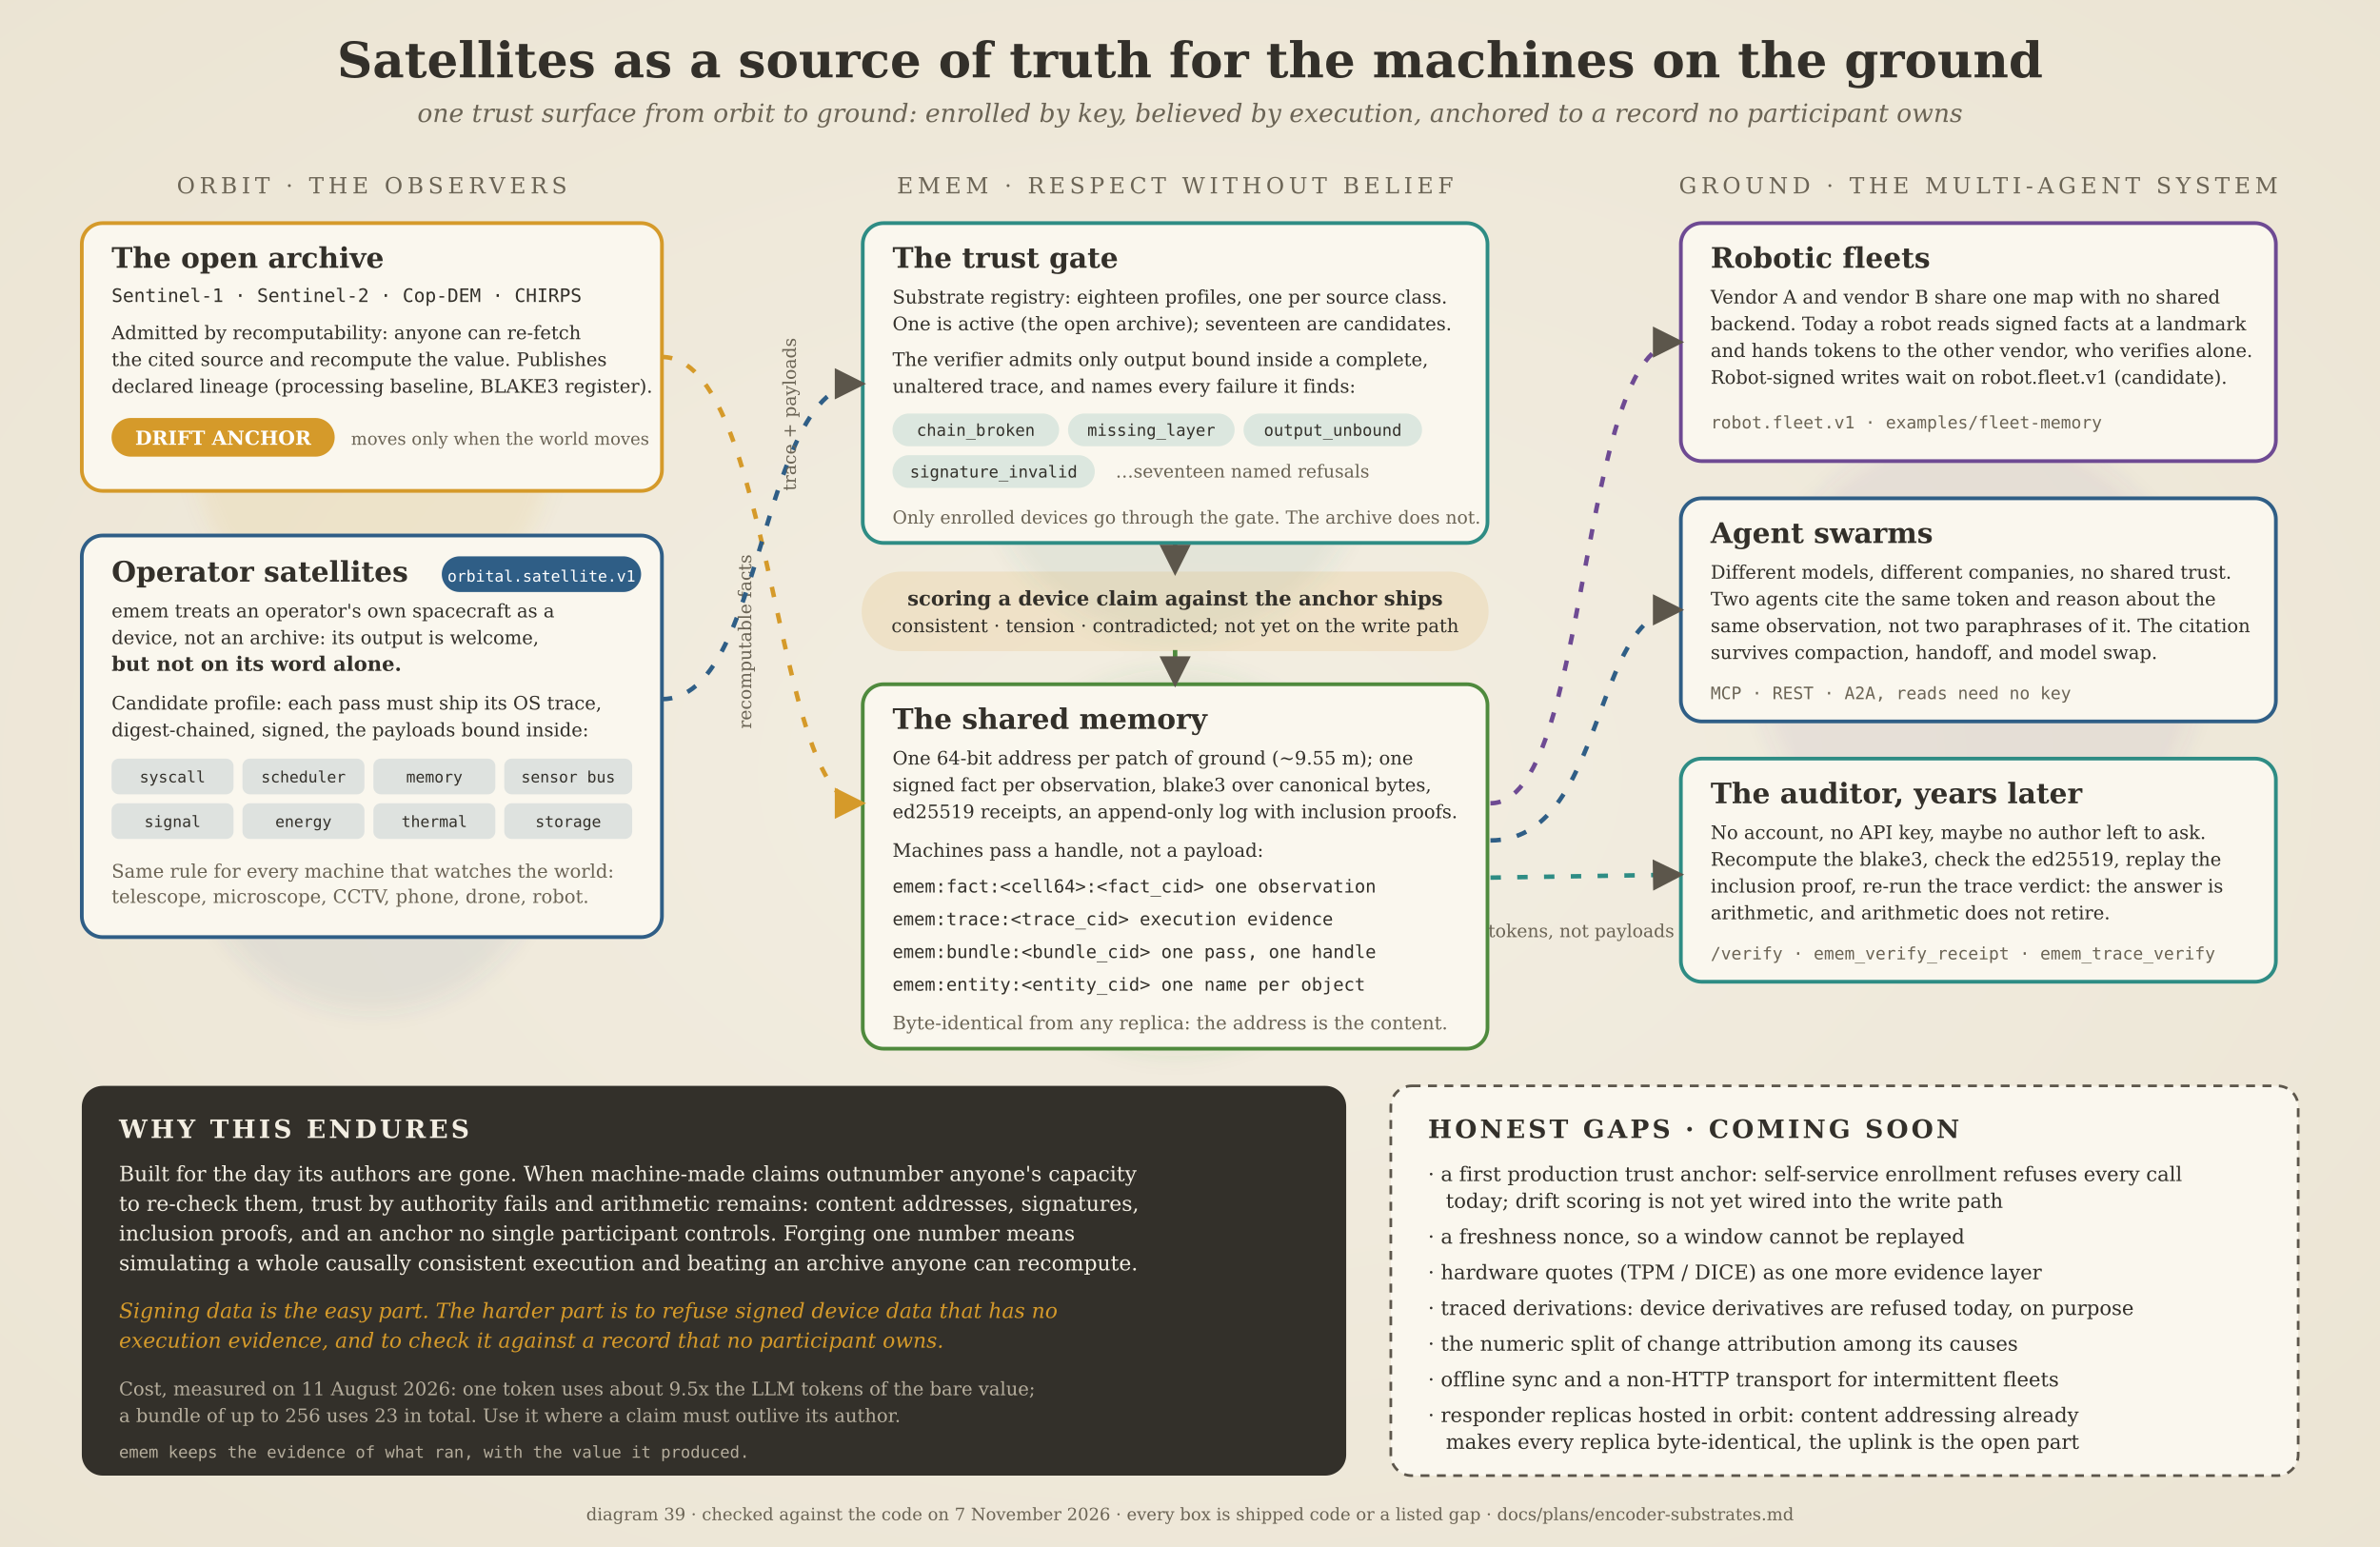
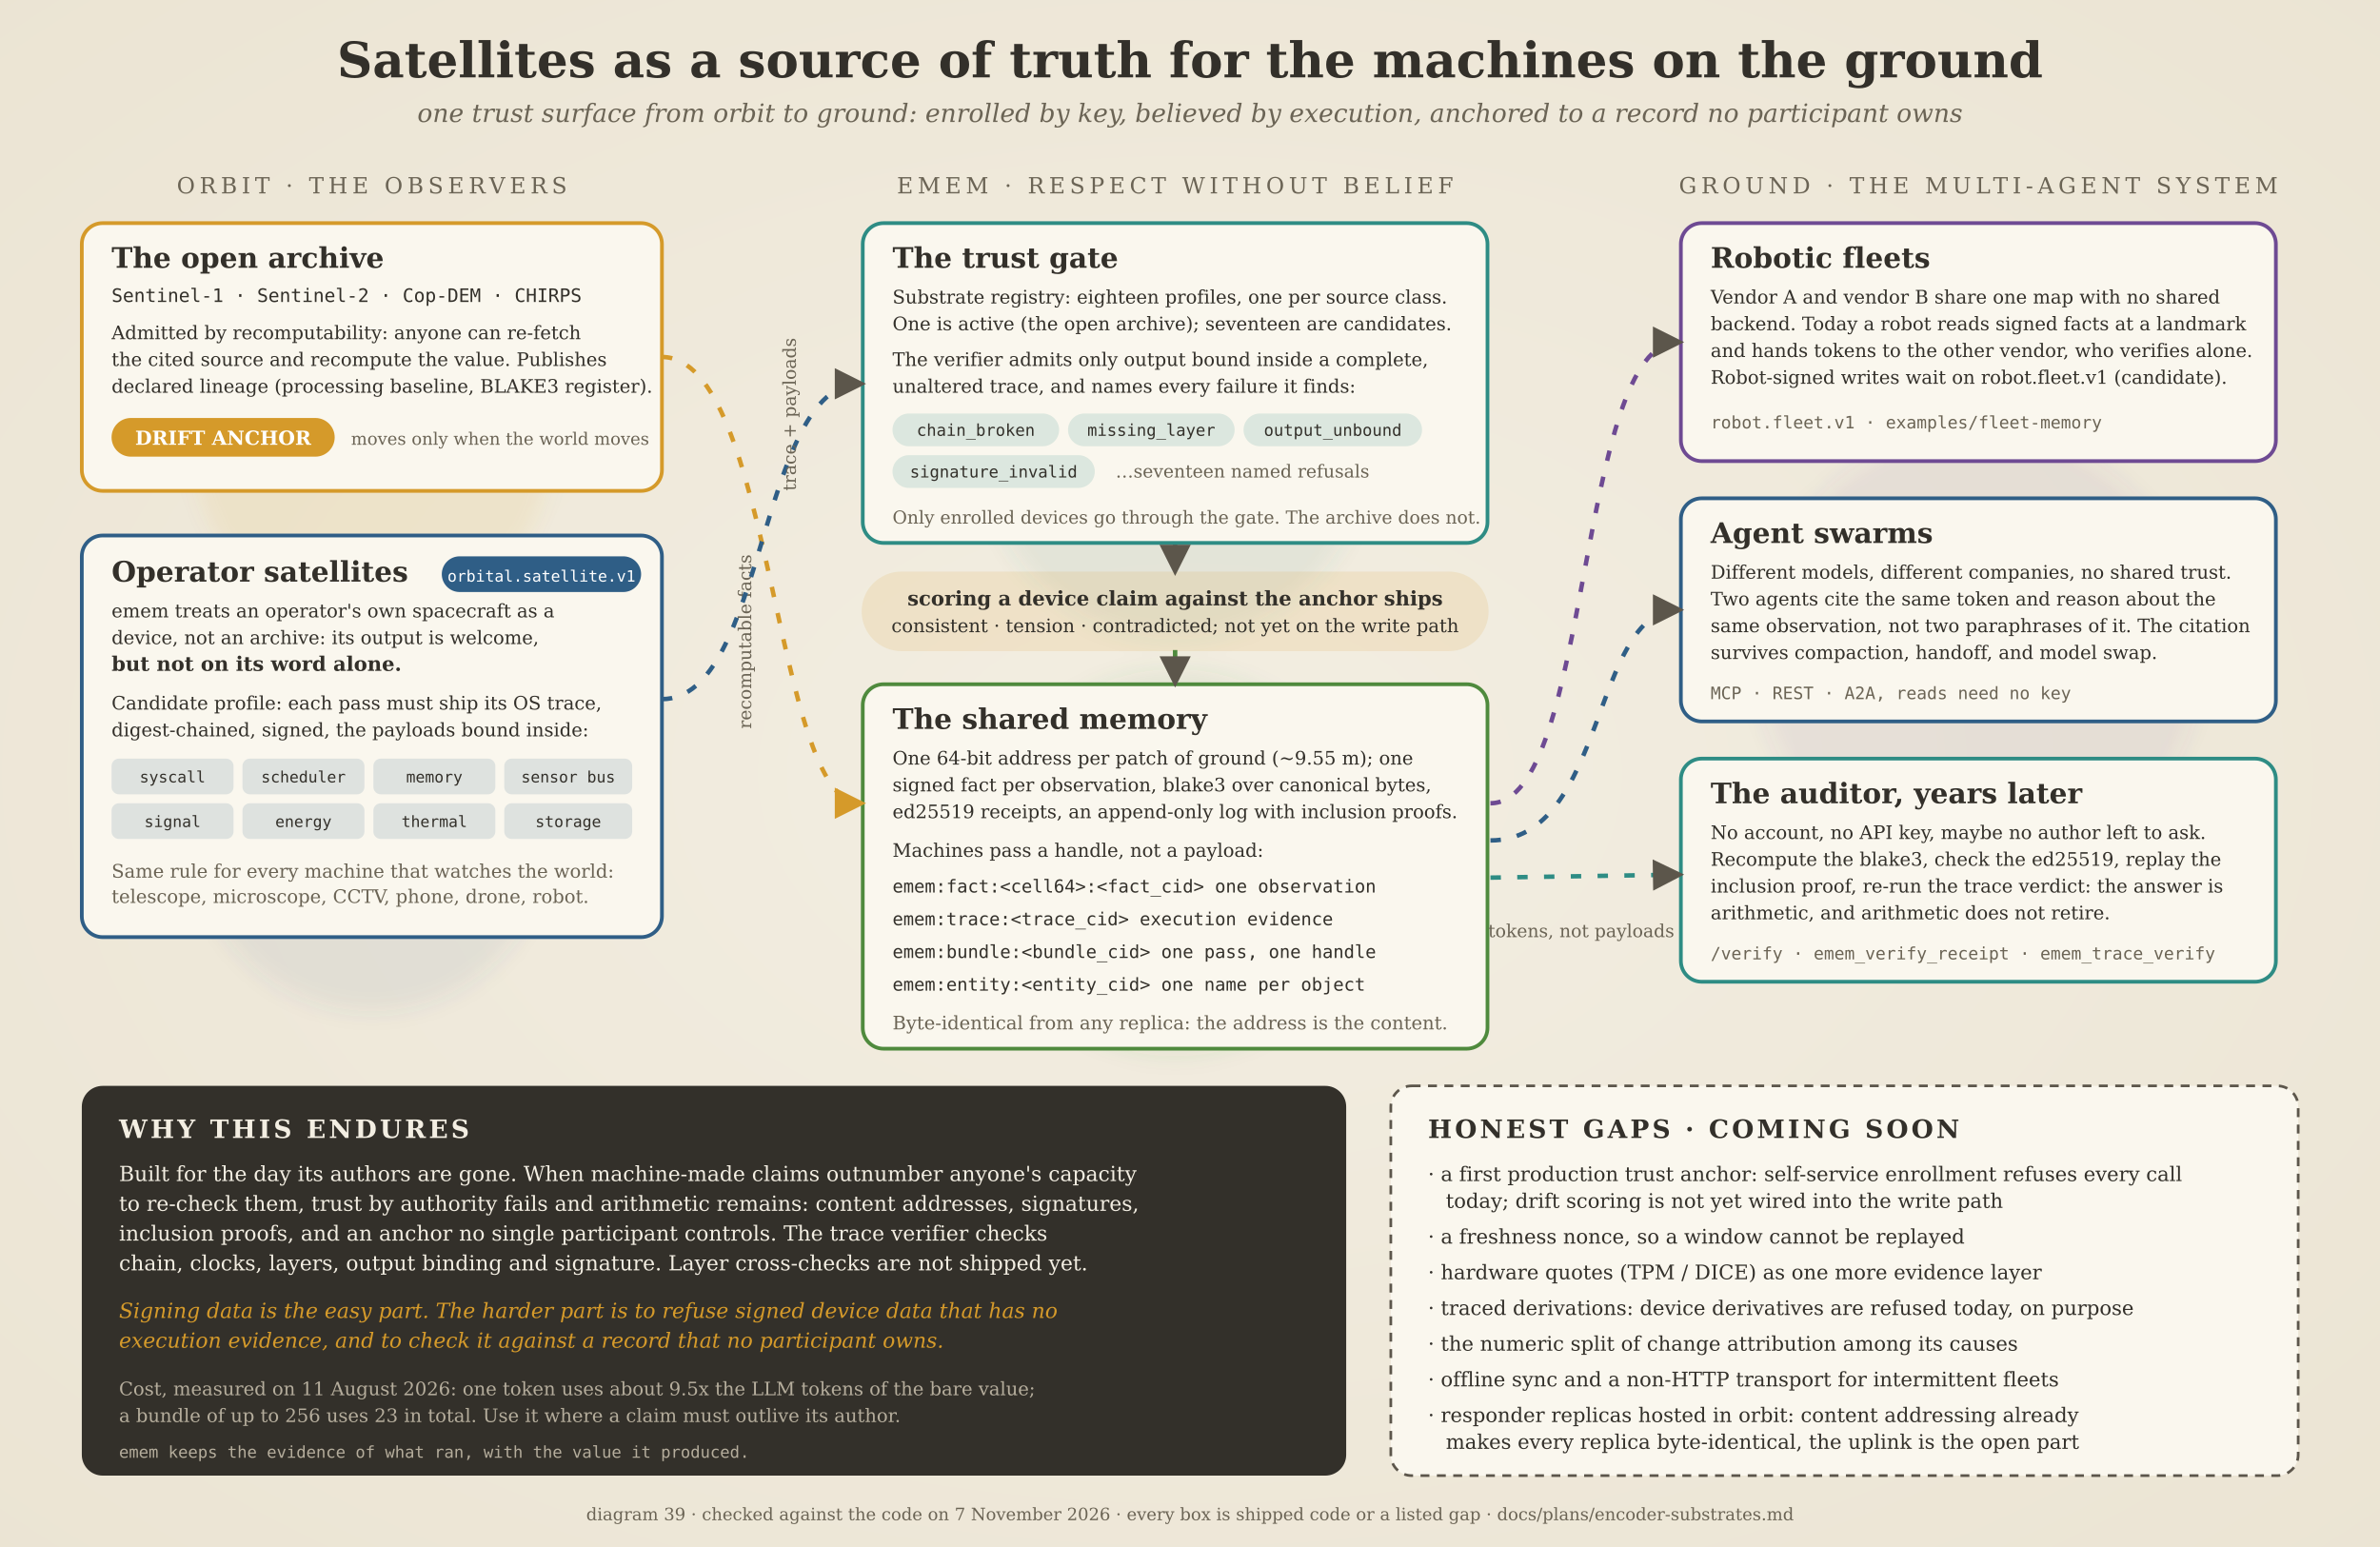
<svg xmlns="http://www.w3.org/2000/svg" viewBox="0 0 1600 1040" width="1600" height="1040" role="img" lang="en" aria-labelledby="title">
  <defs>
    <radialGradient id="paper" cx="50%" cy="50%" r="72%">
      <stop offset="0%" stop-color="#f3eee2" />
      <stop offset="100%" stop-color="#ebe4d3" />
    </radialGradient>
    <filter id="blur" x="-30%" y="-30%" width="160%" height="160%">
      <feGaussianBlur stdDeviation="7" />
    </filter>
    <marker id="arr" viewBox="0 0 10 10" refX="8" refY="5" markerWidth="7" markerHeight="7" orient="auto-start-reverse">
      <path d="M0,0 L10,5 L0,10 z" fill="#5c564b" />
    </marker>
    <marker id="arrAmber" viewBox="0 0 10 10" refX="8" refY="5" markerWidth="7" markerHeight="7" orient="auto-start-reverse">
      <path d="M0,0 L10,5 L0,10 z" fill="#d59a2a" />
    </marker>
    <style>
.flowline{stroke-dasharray:7 11;animation:emflow 1.25s linear infinite}
@keyframes emflow{to{stroke-dashoffset:-18}}
.pulse{animation:empulse 3.4s ease-in-out infinite}
@keyframes empulse{0%,100%{opacity:.35}50%{opacity:1}}
@media(prefers-reduced-motion:reduce){.flowline{animation:none}.pulse{animation:none}}
.h{font-family:Georgia,'DejaVu Serif',serif;fill:#33302a}
.m{font-family:'DejaVu Sans Mono','JetBrains Mono',ui-monospace,monospace;fill:#33302a}
.dim{fill:#6b6455}
</style>
  </defs>
  <rect width="1600" height="1040" fill="url(#paper)" />
  <g filter="url(#blur)">
    <circle cx="250" cy="300" r="120" fill="#d59a2a" opacity="0.08" />
    <circle cx="250" cy="560" r="120" fill="#2f5e86" opacity="0.08" />
    <circle cx="790" cy="300" r="130" fill="#2e8c84" opacity="0.08" />
    <circle cx="790" cy="580" r="130" fill="#4f8a3d" opacity="0.08" />
    <circle cx="1330" cy="440" r="150" fill="#6e4a93" opacity="0.07" />
  </g>
  <text x="800" y="52" text-anchor="middle" class="h" font-size="33" font-weight="bold">Satellites as a source of truth for the machines on the ground</text>
  <text x="800" y="82" text-anchor="middle" class="h dim" font-size="17" font-style="italic">one trust surface from orbit to ground: enrolled by key, believed by execution, anchored to a record no participant owns</text>
  <text x="250" y="130" text-anchor="middle" class="h dim" font-size="15" letter-spacing="3">ORBIT · THE OBSERVERS</text>
  <rect x="55" y="150" width="390" height="180" rx="14" fill="#faf7ee" stroke="#d59a2a" stroke-width="2.5" />
  <text x="75" y="180" class="h" font-size="19" font-weight="bold">The open archive</text>
  <text x="75" y="203" class="m" font-size="12.5">Sentinel-1 · Sentinel-2 · Cop-DEM · CHIRPS</text>
  <text x="75" y="228" class="h" font-size="12.5">Admitted by recomputability: anyone can re-fetch</text>
  <text x="75" y="246" class="h" font-size="12.5">the cited source and recompute the value. Publishes</text>
  <text x="75" y="264" class="h" font-size="12.5">declared lineage (processing baseline, BLAKE3 register).</text>
  <rect x="75" y="281" width="150" height="26" rx="13" fill="#d59a2a" />
  <text x="150" y="299" text-anchor="middle" class="h" font-size="13" font-weight="bold" style="fill:#fff">DRIFT ANCHOR</text>
  <text x="236" y="299" class="h dim" font-size="11.5">moves only when the world moves</text>
  <rect x="55" y="360" width="390" height="270" rx="14" fill="#faf7ee" stroke="#2f5e86" stroke-width="2.5" />
  <text x="75" y="391" class="h" font-size="19" font-weight="bold">Operator satellites</text>
  <rect x="297" y="374" width="134" height="24" rx="12" fill="#2f5e86" />
  <text x="364" y="391" text-anchor="middle" class="m" font-size="10.5" style="fill:#fff">orbital.satellite.v1</text>
  <text x="75" y="415" class="h" font-size="12.5">emem treats an operator's own spacecraft as a</text>
  <text x="75" y="433" class="h" font-size="12.5">device, not an archive: its output is welcome,</text>
  <text x="75" y="451" class="h" font-size="13.5" font-weight="bold">but not on its word alone.</text>
  <text x="75" y="477" class="h" font-size="12.5">Candidate profile: each pass must ship its OS trace,</text>
  <text x="75" y="495" class="h" font-size="12.5">digest-chained, signed, the payloads bound inside:</text>
  <g class="m" font-size="10.5">
    <rect x="75" y="510" width="82" height="24" rx="5" fill="#2f5e86" opacity="0.14" />
    <text x="116" y="526" text-anchor="middle">syscall</text>
    <rect x="163" y="510" width="82" height="24" rx="5" fill="#2f5e86" opacity="0.14" />
    <text x="204" y="526" text-anchor="middle">scheduler</text>
    <rect x="251" y="510" width="82" height="24" rx="5" fill="#2f5e86" opacity="0.14" />
    <text x="292" y="526" text-anchor="middle">memory</text>
    <rect x="339" y="510" width="86" height="24" rx="5" fill="#2f5e86" opacity="0.14" />
    <text x="382" y="526" text-anchor="middle">sensor bus</text>
    <rect x="75" y="540" width="82" height="24" rx="5" fill="#2f5e86" opacity="0.14" />
    <text x="116" y="556" text-anchor="middle">signal</text>
    <rect x="163" y="540" width="82" height="24" rx="5" fill="#2f5e86" opacity="0.14" />
    <text x="204" y="556" text-anchor="middle">energy</text>
    <rect x="251" y="540" width="82" height="24" rx="5" fill="#2f5e86" opacity="0.14" />
    <text x="292" y="556" text-anchor="middle">thermal</text>
    <rect x="339" y="540" width="86" height="24" rx="5" fill="#2f5e86" opacity="0.14" />
    <text x="382" y="556" text-anchor="middle">storage</text>
  </g>
  <text x="75" y="590" class="h dim" font-size="12.5">Same rule for every machine that watches the world:</text>
  <text x="75" y="607" class="h dim" font-size="12.5">telescope, microscope, CCTV, phone, drone, robot.</text>
  <text x="790" y="130" text-anchor="middle" class="h dim" font-size="15" letter-spacing="3">EMEM · RESPECT WITHOUT BELIEF</text>
  <rect x="580" y="150" width="420" height="215" rx="14" fill="#faf7ee" stroke="#2e8c84" stroke-width="2.5" />
  <text x="600" y="180" class="h" font-size="19" font-weight="bold">The trust gate</text>
  <text x="600" y="204" class="h" font-size="12.5">Substrate registry: eighteen profiles, one per source class.</text>
  <text x="600" y="222" class="h" font-size="12.5">One is active (the open archive); seventeen are candidates.</text>
  <text x="600" y="246" class="h" font-size="12.5">The verifier admits only output bound inside a complete,</text>
  <text x="600" y="264" class="h" font-size="12.5">unaltered trace, and names every failure it finds:</text>
  <g class="m" font-size="11">
    <rect x="600" y="278" width="112" height="22" rx="11" fill="#2e8c84" opacity="0.15" />
    <text x="656" y="293" text-anchor="middle">chain_broken</text>
    <rect x="718" y="278" width="112" height="22" rx="11" fill="#2e8c84" opacity="0.15" />
    <text x="774" y="293" text-anchor="middle">missing_layer</text>
    <rect x="836" y="278" width="120" height="22" rx="11" fill="#2e8c84" opacity="0.15" />
    <text x="896" y="293" text-anchor="middle">output_unbound</text>
    <rect x="600" y="306" width="136" height="22" rx="11" fill="#2e8c84" opacity="0.15" />
    <text x="668" y="321" text-anchor="middle">signature_invalid</text>
    <text x="750" y="321" class="h dim" font-size="12">…seventeen named refusals</text>
  </g>
  <text x="600" y="352" class="h dim" font-size="12">Only enrolled devices go through the gate. The archive does not.</text>
  <rect x="580" y="385" width="420" height="52" rx="26" fill="#d59a2a" opacity="0.13" stroke="#d59a2a" stroke-width="1.5" />
  <text x="790" y="407" text-anchor="middle" class="h" font-size="13.5" font-weight="bold">scoring a device claim against the anchor ships</text>
  <text x="790" y="425" text-anchor="middle" class="h" font-size="12.5">consistent · tension · contradicted; not yet on the write path</text>
  <rect x="580" y="460" width="420" height="245" rx="14" fill="#faf7ee" stroke="#4f8a3d" stroke-width="2.5" />
  <text x="600" y="490" class="h" font-size="19" font-weight="bold">The shared memory</text>
  <text x="600" y="514" class="h" font-size="12.5">One 64-bit address per patch of ground (~9.55 m); one</text>
  <text x="600" y="532" class="h" font-size="12.5">signed fact per observation, blake3 over canonical bytes,</text>
  <text x="600" y="550" class="h" font-size="12.5">ed25519 receipts, an append-only log with inclusion proofs.</text>
  <text x="600" y="576" class="h" font-size="12.5">Machines pass a handle, not a payload:</text>
  <g class="m" font-size="12">
    <text x="600" y="600">emem:fact:&lt;cell64&gt;:&lt;fact_cid&gt;  one observation</text>
    <text x="600" y="622">emem:trace:&lt;trace_cid&gt;       execution evidence</text>
    <text x="600" y="644">emem:bundle:&lt;bundle_cid&gt;     one pass, one handle</text>
    <text x="600" y="666">emem:entity:&lt;entity_cid&gt;     one name per object</text>
  </g>
  <text x="600" y="692" class="h dim" font-size="12.5">Byte-identical from any replica: the address is the content.</text>
  <text x="1330" y="130" text-anchor="middle" class="h dim" font-size="15" letter-spacing="3">GROUND · THE MULTI-AGENT SYSTEM</text>
  <rect x="1130" y="150" width="400" height="160" rx="14" fill="#faf7ee" stroke="#6e4a93" stroke-width="2.5" />
  <text x="1150" y="180" class="h" font-size="19" font-weight="bold">Robotic fleets</text>
  <text x="1150" y="204" class="h" font-size="12.5">Vendor A and vendor B share one map with no shared</text>
  <text x="1150" y="222" class="h" font-size="12.5">backend. Today a robot reads signed facts at a landmark</text>
  <text x="1150" y="240" class="h" font-size="12.5">and hands tokens to the other vendor, who verifies alone.</text>
  <text x="1150" y="258" class="h" font-size="12.5">Robot-signed writes wait on robot.fleet.v1 (candidate).</text>
  <text x="1150" y="288" class="m dim" font-size="11.5">robot.fleet.v1 · examples/fleet-memory</text>
  <rect x="1130" y="335" width="400" height="150" rx="14" fill="#faf7ee" stroke="#2f5e86" stroke-width="2.5" />
  <text x="1150" y="365" class="h" font-size="19" font-weight="bold">Agent swarms</text>
  <text x="1150" y="389" class="h" font-size="12.5">Different models, different companies, no shared trust.</text>
  <text x="1150" y="407" class="h" font-size="12.5">Two agents cite the same token and reason about the</text>
  <text x="1150" y="425" class="h" font-size="12.5">same observation, not two paraphrases of it. The citation</text>
  <text x="1150" y="443" class="h" font-size="12.5">survives compaction, handoff, and model swap.</text>
  <text x="1150" y="470" class="m dim" font-size="11.5">MCP · REST · A2A, reads need no key</text>
  <rect x="1130" y="510" width="400" height="150" rx="14" fill="#faf7ee" stroke="#2e8c84" stroke-width="2.5" />
  <text x="1150" y="540" class="h" font-size="19" font-weight="bold">The auditor, years later</text>
  <text x="1150" y="564" class="h" font-size="12.5">No account, no API key, maybe no author left to ask.</text>
  <text x="1150" y="582" class="h" font-size="12.5">Recompute the blake3, check the ed25519, replay the</text>
  <text x="1150" y="600" class="h" font-size="12.5">inclusion proof, re-run the trace verdict: the answer is</text>
  <text x="1150" y="618" class="h" font-size="12.5">arithmetic, and arithmetic does not retire.</text>
  <text x="1150" y="645" class="m dim" font-size="11.5">/verify · emem_verify_receipt · emem_trace_verify</text>
  <path class="flowline" d="M445,240 C520,240 520,540 578,540" fill="none" stroke="#d59a2a" stroke-width="3" marker-end="url(#arrAmber)" />
  <text x="505" y="490" class="h dim" font-size="12" transform="rotate(-90 505 490)">recomputable facts</text>
  <path class="flowline" d="M445,470 C515,470 510,258 578,258" fill="none" stroke="#2f5e86" stroke-width="3" marker-end="url(#arr)" />
  <text x="535" y="330" class="h dim" font-size="12" transform="rotate(-90 535 330)">trace + payloads</text>
  <path class="flowline" d="M790,365 L790,383" fill="none" stroke="#2e8c84" stroke-width="3" marker-end="url(#arr)" />
  <path class="flowline" d="M790,437 L790,458" fill="none" stroke="#4f8a3d" stroke-width="3" marker-end="url(#arr)" />
  <path class="flowline" d="M1002,540 C1070,540 1060,230 1128,230" fill="none" stroke="#6e4a93" stroke-width="3" marker-end="url(#arr)" />
  <path class="flowline" d="M1002,565 C1080,565 1070,410 1128,410" fill="none" stroke="#2f5e86" stroke-width="3" marker-end="url(#arr)" />
  <path class="flowline" d="M1002,590 L1128,588" fill="none" stroke="#2e8c84" stroke-width="3" marker-end="url(#arr)" />
  <text x="1063" y="630" text-anchor="middle" class="h dim" font-size="12">tokens, not payloads</text>
  <rect x="55" y="730" width="850" height="262" rx="14" fill="#33302a" />
  <text x="80" y="765" class="h" font-size="17" font-weight="bold" style="fill:#f3eee2" letter-spacing="2">WHY THIS ENDURES</text>
  <text x="80" y="794" class="h" font-size="14" style="fill:#f3eee2">Built for the day its authors are gone. When machine-made claims outnumber anyone's capacity</text>
  <text x="80" y="814" class="h" font-size="14" style="fill:#f3eee2">to re-check them, trust by authority fails and arithmetic remains: content addresses, signatures,</text>
-   <text x="80" y="834" class="h" font-size="14" style="fill:#f3eee2">inclusion proofs, and an anchor no single participant controls. Forging one number means</text>
-   <text x="80" y="854" class="h" font-size="14" style="fill:#f3eee2">simulating a whole causally consistent execution and beating an archive anyone can recompute.</text>
+   <text x="80" y="834" class="h" font-size="14" style="fill:#f3eee2">inclusion proofs, and an anchor no single participant controls. The trace verifier checks</text>
+   <text x="80" y="854" class="h" font-size="14" style="fill:#f3eee2">chain, clocks, layers, output binding and signature. Layer cross-checks are not shipped yet.</text>
  <text x="80" y="886" class="h" font-size="14" font-style="italic" style="fill:#d59a2a">Signing data is the easy part. The harder part is to refuse signed device data that has no</text>
  <text x="80" y="906" class="h" font-size="14" font-style="italic" style="fill:#d59a2a">execution evidence, and to check it against a record that no participant owns.</text>
  <text x="80" y="938" class="h" font-size="12.5" style="fill:#b5ad9c">Cost, measured on 11 August 2026: one token uses about 9.5x the LLM tokens of the bare value;</text>
  <text x="80" y="956" class="h" font-size="12.5" style="fill:#b5ad9c">a bundle of up to 256 uses 23 in total. Use it where a claim must outlive its author.</text>
  <text x="80" y="980" class="m" font-size="11" style="fill:#b5ad9c">emem keeps the evidence of what ran, with the value it produced.</text>
  <rect x="935" y="730" width="610" height="262" rx="14" fill="#faf7ee" stroke="#5c564b" stroke-width="1.8" stroke-dasharray="6 5" />
  <text x="960" y="765" class="h" font-size="17" font-weight="bold" letter-spacing="2">HONEST GAPS · COMING SOON</text>
  <g class="h" font-size="13.5">
    <text x="960" y="794">· a first production trust anchor: self-service enrollment refuses every call</text>
    <text x="972" y="812">today; drift scoring is not yet wired into the write path</text>
    <text x="960" y="836">· a freshness nonce, so a window cannot be replayed</text>
    <text x="960" y="860">· hardware quotes (TPM / DICE) as one more evidence layer</text>
    <text x="960" y="884">· traced derivations: device derivatives are refused today, on purpose</text>
    <text x="960" y="908">· the numeric split of change attribution among its causes</text>
    <text x="960" y="932">· offline sync and a non-HTTP transport for intermittent fleets</text>
    <text x="960" y="956">· responder replicas hosted in orbit: content addressing already</text>
    <text x="972" y="974">makes every replica byte-identical, the uplink is the open part</text>
  </g>
  <text x="800" y="1022" text-anchor="middle" class="h dim" font-size="11.5">diagram 39 · checked against the code on 7 November 2026 · every box is shipped code or a listed gap · docs/plans/encoder-substrates.md</text>
</svg>
